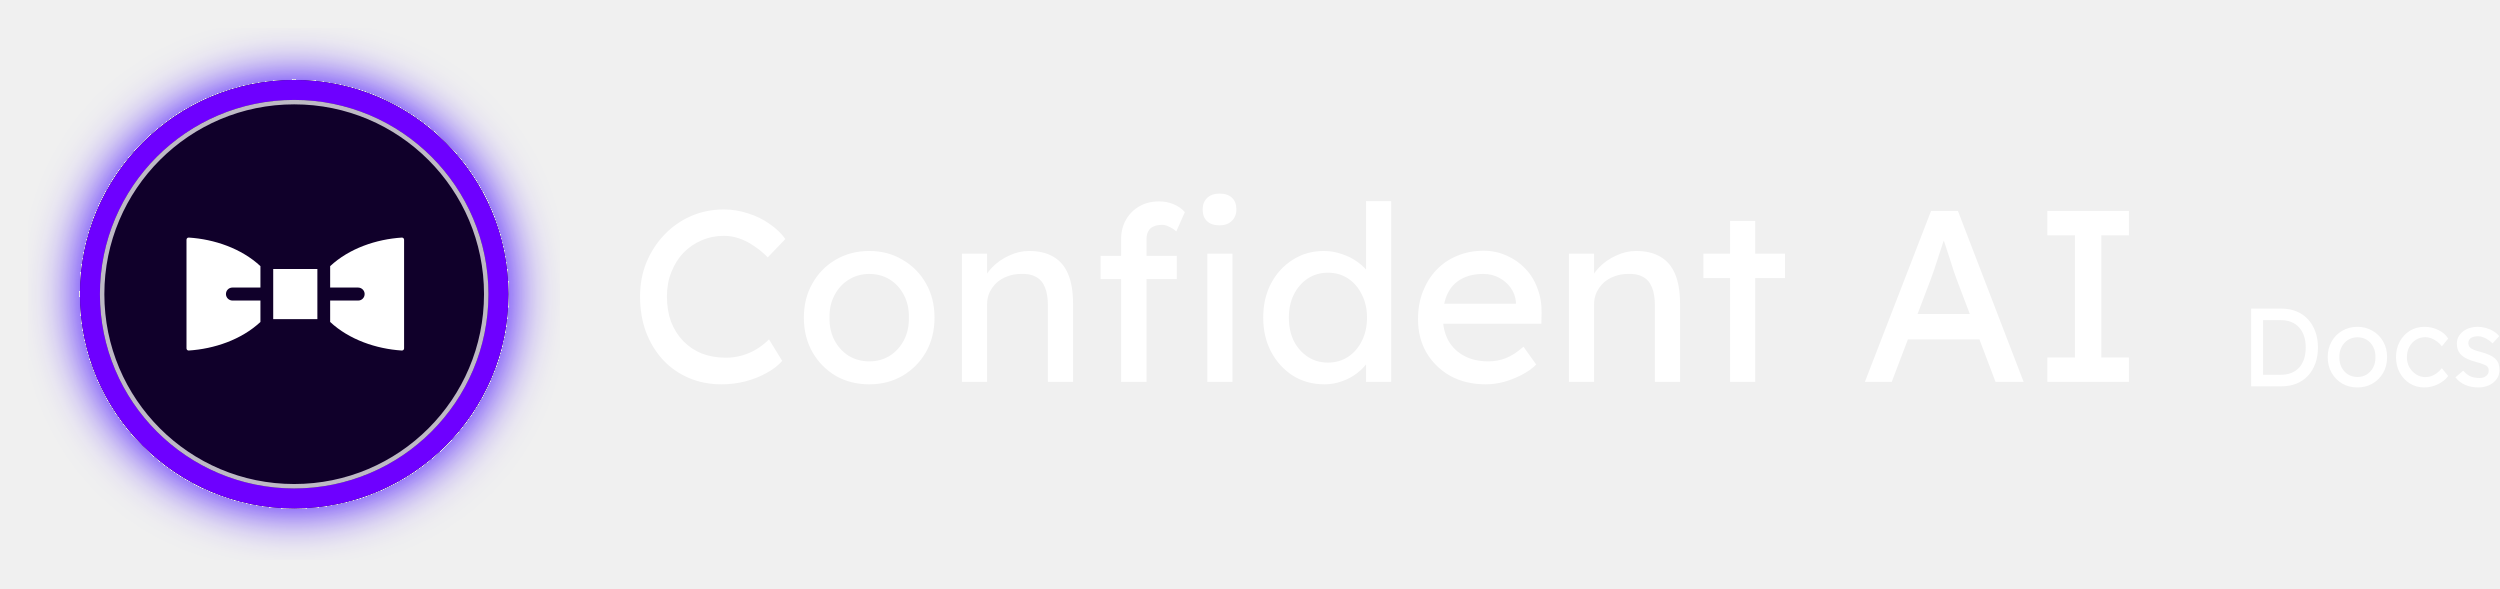
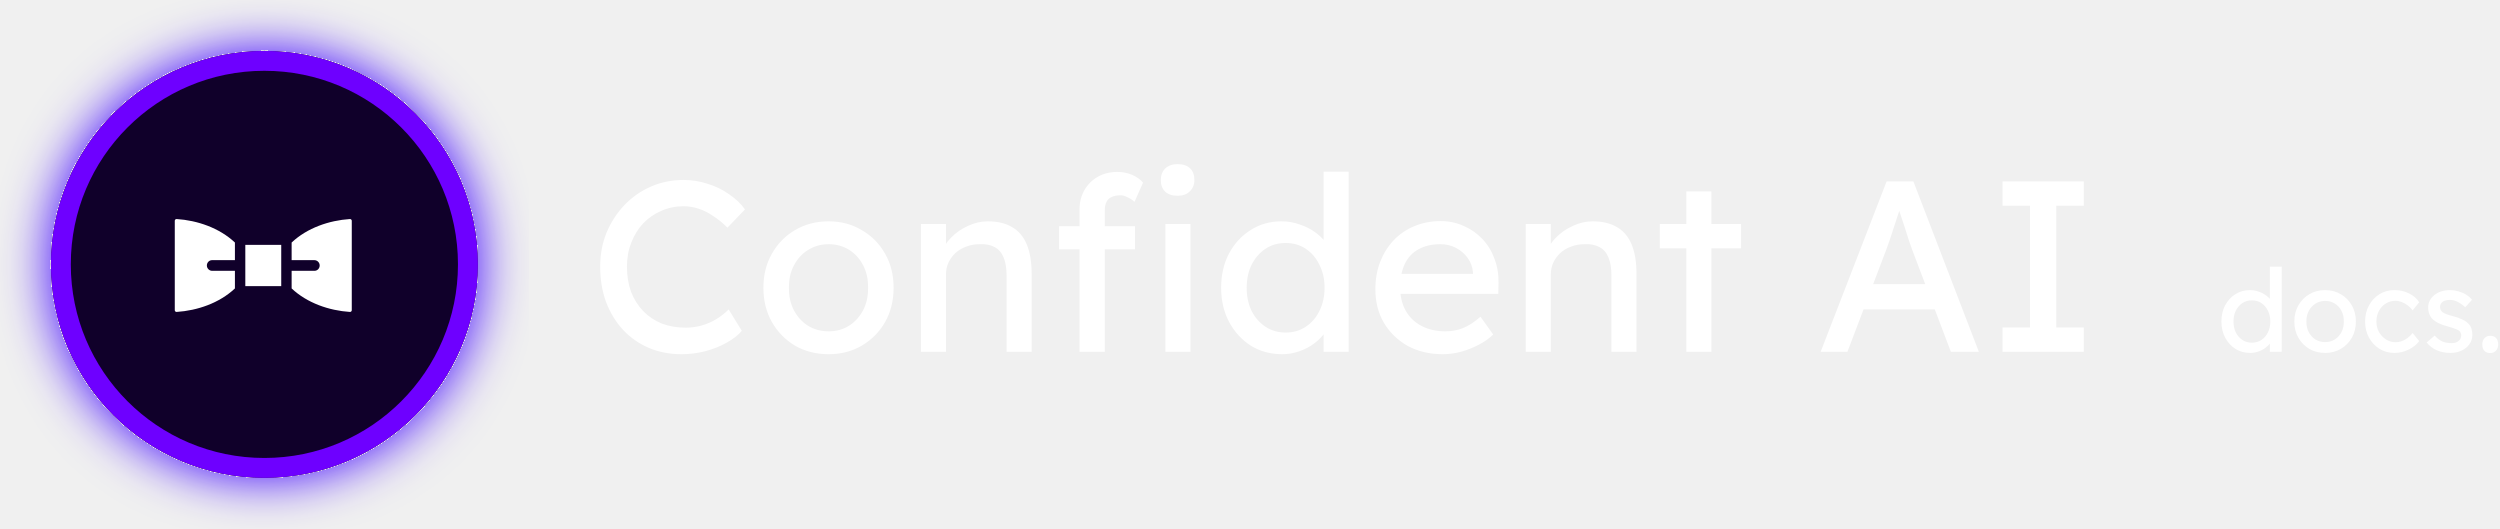
- <svg xmlns="http://www.w3.org/2000/svg" width="1126" height="265" viewBox="0 0 1126 265" fill="none">
-   <g clip-path="url(#clip0_0_1)">
-     <g filter="url(#filter0_d_0_1)">
-       <path d="M229 132.5C229 79.204 185.795 36 132.5 36C79.204 36 36 79.204 36 132.5C36 185.795 79.204 229 132.5 229C185.795 229 229 185.795 229 132.5Z" fill="#10002A" />
-       <path d="M224.5 132.5C224.5 81.69 183.31 40.5 132.5 40.5C81.69 40.5 40.5 81.69 40.5 132.5C40.5 183.31 81.69 224.5 132.5 224.5C183.31 224.5 224.5 183.31 224.5 132.5Z" stroke="#6E00FF" stroke-width="9" />
-     </g>
-     <path d="M84 107.976V156.902C84 157.467 84.471 157.912 85.025 157.876C96.45 157.132 108.67 153.055 117.299 145.009V135.367H104.727C103.176 135.367 101.843 134.154 101.771 132.58C101.695 130.9 103.012 129.516 104.646 129.516H117.299V119.871C108.718 111.868 96.498 107.743 85.025 107.002C84.47 106.966 84 107.411 84 107.976ZM148.701 119.873V129.516H161.272C162.821 129.516 164.155 130.725 164.229 132.298C164.308 133.978 162.989 135.367 161.354 135.367H148.701V145.011C157.282 153.014 169.502 157.139 180.975 157.88C181.53 157.916 182 157.471 182 156.906V107.98C182 107.415 181.53 106.971 180.975 107.006C169.521 107.751 157.315 111.837 148.701 119.873ZM123.055 121.151V143.731H142.945V121.151H123.055Z" fill="white" />
-     <path d="M132.5 219C180.273 219 219 180.273 219 132.5C219 84.727 180.273 46 132.5 46C84.727 46 46 84.727 46 132.5C46 180.273 84.727 219 132.5 219Z" stroke="white" stroke-opacity="0.73" stroke-width="2" />
-     <path d="M325.02 173.1C319.667 173.1 314.753 172.147 310.28 170.24C305.807 168.333 301.92 165.62 298.62 162.1C295.32 158.507 292.753 154.29 290.92 149.45C289.16 144.61 288.28 139.293 288.28 133.5C288.28 128 289.233 122.903 291.14 118.21C293.12 113.443 295.833 109.263 299.28 105.67C302.727 102.077 306.723 99.29 311.27 97.31C315.817 95.33 320.73 94.34 326.01 94.34C329.75 94.34 333.38 94.927 336.9 96.1C340.493 97.2 343.72 98.777 346.58 100.83C349.513 102.81 351.897 105.083 353.73 107.65L345.81 115.9C343.683 113.773 341.52 112.013 339.32 110.62C337.193 109.153 334.993 108.053 332.72 107.32C330.52 106.587 328.283 106.22 326.01 106.22C322.417 106.22 319.043 106.917 315.89 108.31C312.81 109.63 310.097 111.5 307.75 113.92C305.477 116.34 303.68 119.237 302.36 122.61C301.04 125.91 300.38 129.54 300.38 133.5C300.38 137.68 301.003 141.493 302.25 144.94C303.57 148.313 305.403 151.21 307.75 153.63C310.097 156.05 312.883 157.92 316.11 159.24C319.41 160.487 323.04 161.11 327 161.11C329.42 161.11 331.803 160.78 334.15 160.12C336.497 159.46 338.697 158.507 340.75 157.26C342.803 156.013 344.673 154.547 346.36 152.86L352.3 162.54C350.613 164.52 348.303 166.317 345.37 167.93C342.51 169.543 339.283 170.827 335.69 171.78C332.17 172.66 328.613 173.1 325.02 173.1ZM391.538 173.1C385.892 173.1 380.832 171.817 376.358 169.25C371.958 166.61 368.475 163.053 365.908 158.58C363.342 154.033 362.058 148.863 362.058 143.07C362.058 137.277 363.342 132.143 365.908 127.67C368.475 123.123 371.958 119.567 376.358 117C380.832 114.36 385.892 113.04 391.538 113.04C397.112 113.04 402.098 114.36 406.498 117C410.972 119.567 414.492 123.123 417.058 127.67C419.625 132.143 420.908 137.277 420.908 143.07C420.908 148.863 419.625 154.033 417.058 158.58C414.492 163.053 410.972 166.61 406.498 169.25C402.098 171.817 397.112 173.1 391.538 173.1ZM391.538 162.76C394.985 162.76 398.065 161.917 400.778 160.23C403.492 158.47 405.618 156.123 407.158 153.19C408.698 150.183 409.432 146.81 409.358 143.07C409.432 139.257 408.698 135.883 407.158 132.95C405.618 129.943 403.492 127.597 400.778 125.91C398.065 124.223 394.985 123.38 391.538 123.38C388.092 123.38 384.975 124.26 382.188 126.02C379.475 127.707 377.348 130.053 375.808 133.06C374.268 135.993 373.535 139.33 373.608 143.07C373.535 146.81 374.268 150.183 375.808 153.19C377.348 156.123 379.475 158.47 382.188 160.23C384.975 161.917 388.092 162.76 391.538 162.76ZM433.254 172V114.25H444.584V126.13L442.604 127.45C443.337 124.883 444.767 122.537 446.894 120.41C449.021 118.21 451.551 116.45 454.484 115.13C457.417 113.737 460.424 113.04 463.504 113.04C467.904 113.04 471.571 113.92 474.504 115.68C477.437 117.367 479.637 119.97 481.104 123.49C482.571 127.01 483.304 131.447 483.304 136.8V172H471.974V137.57C471.974 134.27 471.534 131.557 470.654 129.43C469.774 127.23 468.417 125.653 466.584 124.7C464.751 123.673 462.477 123.233 459.764 123.38C457.564 123.38 455.547 123.747 453.714 124.48C451.881 125.14 450.267 126.093 448.874 127.34C447.554 128.587 446.491 130.053 445.684 131.74C444.951 133.353 444.584 135.113 444.584 137.02V172H438.974C438.021 172 437.067 172 436.114 172C435.161 172 434.207 172 433.254 172ZM504.944 172V107.76C504.944 104.46 505.677 101.527 507.144 98.96C508.611 96.393 510.627 94.377 513.194 92.91C515.761 91.443 518.731 90.71 522.104 90.71C524.451 90.71 526.651 91.15 528.704 92.03C530.757 92.91 532.407 94.083 533.654 95.55L529.804 104.24C528.851 103.36 527.787 102.663 526.614 102.15C525.514 101.563 524.451 101.27 523.424 101.27C521.884 101.27 520.564 101.527 519.464 102.04C518.437 102.48 517.667 103.213 517.154 104.24C516.641 105.193 516.384 106.367 516.384 107.76V172H510.664C509.711 172 508.757 172 507.804 172C506.851 172 505.897 172 504.944 172ZM495.704 125.69V115.24H530.024V125.69H495.704ZM543.774 172V114.25H555.104V172H543.774ZM549.274 101.49C546.854 101.49 544.984 100.867 543.664 99.62C542.344 98.373 541.684 96.613 541.684 94.34C541.684 92.213 542.344 90.49 543.664 89.17C545.057 87.85 546.927 87.19 549.274 87.19C551.694 87.19 553.564 87.813 554.884 89.06C556.204 90.307 556.864 92.067 556.864 94.34C556.864 96.467 556.167 98.19 554.774 99.51C553.454 100.83 551.621 101.49 549.274 101.49ZM596.563 173.1C591.283 173.1 586.553 171.817 582.373 169.25C578.266 166.61 575.003 163.053 572.583 158.58C570.163 154.033 568.953 148.863 568.953 143.07C568.953 137.277 570.126 132.143 572.473 127.67C574.893 123.123 578.156 119.567 582.263 117C586.369 114.36 591.026 113.04 596.233 113.04C599.093 113.04 601.843 113.517 604.483 114.47C607.196 115.35 609.616 116.597 611.743 118.21C613.869 119.75 615.519 121.473 616.693 123.38C617.939 125.213 618.563 127.083 618.563 128.99L615.263 129.21V90.6H626.593V172H615.263V158.25H617.463C617.463 160.01 616.876 161.77 615.703 163.53C614.529 165.217 612.953 166.793 610.973 168.26C609.066 169.727 606.829 170.9 604.263 171.78C601.769 172.66 599.203 173.1 596.563 173.1ZM598.103 163.31C601.549 163.31 604.593 162.43 607.233 160.67C609.873 158.91 611.926 156.527 613.393 153.52C614.933 150.44 615.703 146.957 615.703 143.07C615.703 139.183 614.933 135.737 613.393 132.73C611.926 129.65 609.873 127.23 607.233 125.47C604.593 123.71 601.549 122.83 598.103 122.83C594.656 122.83 591.613 123.71 588.973 125.47C586.333 127.23 584.243 129.65 582.703 132.73C581.236 135.737 580.503 139.183 580.503 143.07C580.503 146.957 581.236 150.44 582.703 153.52C584.243 156.527 586.333 158.91 588.973 160.67C591.613 162.43 594.656 163.31 598.103 163.31ZM669.14 173.1C663.2 173.1 657.92 171.853 653.3 169.36C648.753 166.793 645.16 163.31 642.52 158.91C639.953 154.51 638.67 149.45 638.67 143.73C638.67 139.183 639.403 135.04 640.87 131.3C642.336 127.56 644.353 124.333 646.92 121.62C649.56 118.833 652.676 116.707 656.27 115.24C659.936 113.7 663.896 112.93 668.15 112.93C671.89 112.93 675.373 113.663 678.6 115.13C681.826 116.523 684.613 118.467 686.96 120.96C689.38 123.453 691.213 126.423 692.46 129.87C693.78 133.243 694.403 136.947 694.33 140.98L694.22 145.82H647.03L644.5 136.8H684.43L682.78 138.67V136.03C682.56 133.61 681.753 131.447 680.36 129.54C678.966 127.633 677.206 126.13 675.08 125.03C672.953 123.93 670.643 123.38 668.15 123.38C664.19 123.38 660.853 124.15 658.14 125.69C655.426 127.157 653.373 129.357 651.98 132.29C650.586 135.15 649.89 138.707 649.89 142.96C649.89 146.993 650.733 150.513 652.42 153.52C654.106 156.453 656.49 158.727 659.57 160.34C662.65 161.953 666.206 162.76 670.24 162.76C673.1 162.76 675.74 162.283 678.16 161.33C680.653 160.377 683.33 158.653 686.19 156.16L691.91 164.19C690.15 165.95 687.986 167.49 685.42 168.81C682.926 170.13 680.25 171.193 677.39 172C674.603 172.733 671.853 173.1 669.14 173.1ZM706.643 172V114.25H717.973V126.13L715.993 127.45C716.726 124.883 718.156 122.537 720.283 120.41C722.409 118.21 724.939 116.45 727.873 115.13C730.806 113.737 733.813 113.04 736.893 113.04C741.293 113.04 744.959 113.92 747.893 115.68C750.826 117.367 753.026 119.97 754.493 123.49C755.959 127.01 756.693 131.447 756.693 136.8V172H745.363V137.57C745.363 134.27 744.923 131.557 744.043 129.43C743.163 127.23 741.806 125.653 739.973 124.7C738.139 123.673 735.866 123.233 733.153 123.38C730.953 123.38 728.936 123.747 727.103 124.48C725.269 125.14 723.656 126.093 722.263 127.34C720.943 128.587 719.879 130.053 719.073 131.74C718.339 133.353 717.973 135.113 717.973 137.02V172H712.363C711.409 172 710.456 172 709.503 172C708.549 172 707.596 172 706.643 172ZM779.213 172V99.51H790.543V172H779.213ZM767.223 125.25V114.25H803.963V125.25H767.223ZM839.939 172L869.749 95H881.849L911.439 172H898.789L881.189 125.58C880.969 125.067 880.529 123.82 879.869 121.84C879.283 119.86 878.586 117.66 877.779 115.24C876.973 112.82 876.239 110.62 875.579 108.64C874.919 106.587 874.479 105.267 874.259 104.68L876.789 104.57C876.349 105.817 875.799 107.393 875.139 109.3C874.553 111.207 873.893 113.223 873.159 115.35C872.499 117.477 871.839 119.493 871.179 121.4C870.519 123.233 869.969 124.773 869.529 126.02L852.039 172H839.939ZM853.139 152.86L857.539 141.42H892.519L897.579 152.86H853.139ZM922.131 172V161H934.561V106H922.131V95H958.871V106H946.441V161H958.871V172H922.131Z" fill="white" />
+ <svg xmlns="http://www.w3.org/2000/svg" width="1130" height="239" viewBox="0 0 1130 239" fill="none">
+   <path d="M308.02 160.1C302.667 160.1 297.753 159.147 293.28 157.24C288.807 155.333 284.92 152.62 281.62 149.1C278.32 145.507 275.753 141.29 273.92 136.45C272.16 131.61 271.28 126.293 271.28 120.5C271.28 115 272.233 109.903 274.14 105.21C276.12 100.443 278.833 96.263 282.28 92.67C285.727 89.077 289.723 86.29 294.27 84.31C298.817 82.33 303.73 81.34 309.01 81.34C312.75 81.34 316.38 81.927 319.9 83.1C323.493 84.2 326.72 85.777 329.58 87.83C332.513 89.81 334.897 92.083 336.73 94.65L328.81 102.9C326.683 100.773 324.52 99.013 322.32 97.62C320.193 96.153 317.993 95.053 315.72 94.32C313.52 93.587 311.283 93.22 309.01 93.22C305.417 93.22 302.043 93.917 298.89 95.31C295.81 96.63 293.097 98.5 290.75 100.92C288.477 103.34 286.68 106.237 285.36 109.61C284.04 112.91 283.38 116.54 283.38 120.5C283.38 124.68 284.003 128.493 285.25 131.94C286.57 135.313 288.403 138.21 290.75 140.63C293.097 143.05 295.883 144.92 299.11 146.24C302.41 147.487 306.04 148.11 310 148.11C312.42 148.11 314.803 147.78 317.15 147.12C319.497 146.46 321.697 145.507 323.75 144.26C325.803 143.013 327.673 141.547 329.36 139.86L335.3 149.54C333.613 151.52 331.303 153.317 328.37 154.93C325.51 156.543 322.283 157.827 318.69 158.78C315.17 159.66 311.613 160.1 308.02 160.1ZM374.538 160.1C368.892 160.1 363.832 158.817 359.358 156.25C354.958 153.61 351.475 150.053 348.908 145.58C346.342 141.033 345.058 135.863 345.058 130.07C345.058 124.277 346.342 119.143 348.908 114.67C351.475 110.123 354.958 106.567 359.358 104C363.832 101.36 368.892 100.04 374.538 100.04C380.112 100.04 385.098 101.36 389.498 104C393.972 106.567 397.492 110.123 400.058 114.67C402.625 119.143 403.908 124.277 403.908 130.07C403.908 135.863 402.625 141.033 400.058 145.58C397.492 150.053 393.972 153.61 389.498 156.25C385.098 158.817 380.112 160.1 374.538 160.1ZM374.538 149.76C377.985 149.76 381.065 148.917 383.778 147.23C386.492 145.47 388.618 143.123 390.158 140.19C391.698 137.183 392.432 133.81 392.358 130.07C392.432 126.257 391.698 122.883 390.158 119.95C388.618 116.943 386.492 114.597 383.778 112.91C381.065 111.223 377.985 110.38 374.538 110.38C371.092 110.38 367.975 111.26 365.188 113.02C362.475 114.707 360.348 117.053 358.808 120.06C357.268 122.993 356.535 126.33 356.608 130.07C356.535 133.81 357.268 137.183 358.808 140.19C360.348 143.123 362.475 145.47 365.188 147.23C367.975 148.917 371.092 149.76 374.538 149.76ZM416.254 159V101.25H427.584V113.13L425.604 114.45C426.337 111.883 427.767 109.537 429.894 107.41C432.021 105.21 434.551 103.45 437.484 102.13C440.417 100.737 443.424 100.04 446.504 100.04C450.904 100.04 454.571 100.92 457.504 102.68C460.437 104.367 462.637 106.97 464.104 110.49C465.571 114.01 466.304 118.447 466.304 123.8V159H454.974V124.57C454.974 121.27 454.534 118.557 453.654 116.43C452.774 114.23 451.417 112.653 449.584 111.7C447.751 110.673 445.477 110.233 442.764 110.38C440.564 110.38 438.547 110.747 436.714 111.48C434.881 112.14 433.267 113.093 431.874 114.34C430.554 115.587 429.491 117.053 428.684 118.74C427.951 120.353 427.584 122.113 427.584 124.02V159H421.974C421.021 159 420.067 159 419.114 159C418.161 159 417.207 159 416.254 159ZM487.944 159V94.76C487.944 91.46 488.677 88.527 490.144 85.96C491.611 83.393 493.627 81.377 496.194 79.91C498.761 78.443 501.731 77.71 505.104 77.71C507.451 77.71 509.651 78.15 511.704 79.03C513.757 79.91 515.407 81.083 516.654 82.55L512.804 91.24C511.851 90.36 510.787 89.663 509.614 89.15C508.514 88.563 507.451 88.27 506.424 88.27C504.884 88.27 503.564 88.527 502.464 89.04C501.437 89.48 500.667 90.213 500.154 91.24C499.641 92.193 499.384 93.367 499.384 94.76V159H493.664C492.711 159 491.757 159 490.804 159C489.851 159 488.897 159 487.944 159ZM478.704 112.69V102.24H513.024V112.69H478.704ZM526.774 159V101.25H538.104V159H526.774ZM532.274 88.49C529.854 88.49 527.984 87.867 526.664 86.62C525.344 85.373 524.684 83.613 524.684 81.34C524.684 79.213 525.344 77.49 526.664 76.17C528.057 74.85 529.927 74.19 532.274 74.19C534.694 74.19 536.564 74.813 537.884 76.06C539.204 77.307 539.864 79.067 539.864 81.34C539.864 83.467 539.167 85.19 537.774 86.51C536.454 87.83 534.621 88.49 532.274 88.49ZM579.563 160.1C574.283 160.1 569.553 158.817 565.373 156.25C561.266 153.61 558.003 150.053 555.583 145.58C553.163 141.033 551.953 135.863 551.953 130.07C551.953 124.277 553.126 119.143 555.473 114.67C557.893 110.123 561.156 106.567 565.263 104C569.369 101.36 574.026 100.04 579.233 100.04C582.093 100.04 584.843 100.517 587.483 101.47C590.196 102.35 592.616 103.597 594.743 105.21C596.869 106.75 598.519 108.473 599.693 110.38C600.939 112.213 601.563 114.083 601.563 115.99L598.263 116.21V77.6H609.593V159H598.263V145.25H600.463C600.463 147.01 599.876 148.77 598.703 150.53C597.529 152.217 595.953 153.793 593.973 155.26C592.066 156.727 589.829 157.9 587.263 158.78C584.769 159.66 582.203 160.1 579.563 160.1ZM581.103 150.31C584.549 150.31 587.593 149.43 590.233 147.67C592.873 145.91 594.926 143.527 596.393 140.52C597.933 137.44 598.703 133.957 598.703 130.07C598.703 126.183 597.933 122.737 596.393 119.73C594.926 116.65 592.873 114.23 590.233 112.47C587.593 110.71 584.549 109.83 581.103 109.83C577.656 109.83 574.613 110.71 571.973 112.47C569.333 114.23 567.243 116.65 565.703 119.73C564.236 122.737 563.503 126.183 563.503 130.07C563.503 133.957 564.236 137.44 565.703 140.52C567.243 143.527 569.333 145.91 571.973 147.67C574.613 149.43 577.656 150.31 581.103 150.31ZM652.14 160.1C646.2 160.1 640.92 158.853 636.3 156.36C631.753 153.793 628.16 150.31 625.52 145.91C622.953 141.51 621.67 136.45 621.67 130.73C621.67 126.183 622.403 122.04 623.87 118.3C625.336 114.56 627.353 111.333 629.92 108.62C632.56 105.833 635.676 103.707 639.27 102.24C642.936 100.7 646.896 99.93 651.15 99.93C654.89 99.93 658.373 100.663 661.6 102.13C664.826 103.523 667.613 105.467 669.96 107.96C672.38 110.453 674.213 113.423 675.46 116.87C676.78 120.243 677.403 123.947 677.33 127.98L677.22 132.82H630.03L627.5 123.8H667.43L665.78 125.67V123.03C665.56 120.61 664.753 118.447 663.36 116.54C661.966 114.633 660.206 113.13 658.08 112.03C655.953 110.93 653.643 110.38 651.15 110.38C647.19 110.38 643.853 111.15 641.14 112.69C638.426 114.157 636.373 116.357 634.98 119.29C633.586 122.15 632.89 125.707 632.89 129.96C632.89 133.993 633.733 137.513 635.42 140.52C637.106 143.453 639.49 145.727 642.57 147.34C645.65 148.953 649.206 149.76 653.24 149.76C656.1 149.76 658.74 149.283 661.16 148.33C663.653 147.377 666.33 145.653 669.19 143.16L674.91 151.19C673.15 152.95 670.986 154.49 668.42 155.81C665.926 157.13 663.25 158.193 660.39 159C657.603 159.733 654.853 160.1 652.14 160.1ZM689.643 159V101.25H700.973V113.13L698.993 114.45C699.726 111.883 701.156 109.537 703.283 107.41C705.409 105.21 707.939 103.45 710.873 102.13C713.806 100.737 716.813 100.04 719.893 100.04C724.293 100.04 727.959 100.92 730.893 102.68C733.826 104.367 736.026 106.97 737.493 110.49C738.959 114.01 739.693 118.447 739.693 123.8V159H728.363V124.57C728.363 121.27 727.923 118.557 727.043 116.43C726.163 114.23 724.806 112.653 722.973 111.7C721.139 110.673 718.866 110.233 716.153 110.38C713.953 110.38 711.936 110.747 710.103 111.48C708.269 112.14 706.656 113.093 705.263 114.34C703.943 115.587 702.879 117.053 702.073 118.74C701.339 120.353 700.973 122.113 700.973 124.02V159H695.363C694.409 159 693.456 159 692.503 159C691.549 159 690.596 159 689.643 159ZM762.213 159V86.51H773.543V159H762.213ZM750.223 112.25V101.25H786.963V112.25H750.223ZM822.939 159L852.749 82H864.849L894.439 159H881.789L864.189 112.58C863.969 112.067 863.529 110.82 862.869 108.84C862.283 106.86 861.586 104.66 860.779 102.24C859.973 99.82 859.239 97.62 858.579 95.64C857.919 93.587 857.479 92.267 857.259 91.68L859.789 91.57C859.349 92.817 858.799 94.393 858.139 96.3C857.553 98.207 856.893 100.223 856.159 102.35C855.499 104.477 854.839 106.493 854.179 108.4C853.519 110.233 852.969 111.773 852.529 113.02L835.039 159H822.939ZM836.139 139.86L840.539 128.42H875.519L880.579 139.86H836.139ZM905.131 159V148H917.561V93H905.131V82H941.871V93H929.441V148H941.871V159H905.131Z" fill="white" />
+   <path d="M1017.13 159.52C1014.64 159.52 1012.4 158.913 1010.42 157.7C1008.48 156.452 1006.94 154.771 1005.8 152.656C1004.65 150.507 1004.08 148.063 1004.08 145.324C1004.08 142.585 1004.63 140.159 1005.74 138.044C1006.89 135.895 1008.43 134.213 1010.37 133C1012.31 131.752 1014.51 131.128 1016.98 131.128C1018.33 131.128 1019.63 131.353 1020.88 131.804C1022.16 132.22 1023.3 132.809 1024.31 133.572C1025.31 134.3 1026.09 135.115 1026.65 136.016C1027.24 136.883 1027.53 137.767 1027.53 138.668L1025.97 138.772V120.52H1031.33V159H1025.97V152.5H1027.01C1027.01 153.332 1026.73 154.164 1026.18 154.996C1025.63 155.793 1024.88 156.539 1023.94 157.232C1023.04 157.925 1021.99 158.48 1020.77 158.896C1019.59 159.312 1018.38 159.52 1017.13 159.52ZM1017.86 154.892C1019.49 154.892 1020.93 154.476 1022.18 153.644C1023.42 152.812 1024.39 151.685 1025.09 150.264C1025.82 148.808 1026.18 147.161 1026.18 145.324C1026.18 143.487 1025.82 141.857 1025.09 140.436C1024.39 138.98 1023.42 137.836 1022.18 137.004C1020.93 136.172 1019.49 135.756 1017.86 135.756C1016.23 135.756 1014.79 136.172 1013.54 137.004C1012.3 137.836 1011.31 138.98 1010.58 140.436C1009.89 141.857 1009.54 143.487 1009.54 145.324C1009.54 147.161 1009.89 148.808 1010.58 150.264C1011.31 151.685 1012.3 152.812 1013.54 153.644C1014.79 154.476 1016.23 154.892 1017.86 154.892ZM1050.97 159.52C1048.3 159.52 1045.91 158.913 1043.8 157.7C1041.72 156.452 1040.07 154.771 1038.86 152.656C1037.64 150.507 1037.04 148.063 1037.04 145.324C1037.04 142.585 1037.64 140.159 1038.86 138.044C1040.07 135.895 1041.72 134.213 1043.8 133C1045.91 131.752 1048.3 131.128 1050.97 131.128C1053.61 131.128 1055.97 131.752 1058.05 133C1060.16 134.213 1061.82 135.895 1063.04 138.044C1064.25 140.159 1064.86 142.585 1064.86 145.324C1064.86 148.063 1064.25 150.507 1063.04 152.656C1061.82 154.771 1060.16 156.452 1058.05 157.7C1055.97 158.913 1053.61 159.52 1050.97 159.52ZM1050.97 154.632C1052.6 154.632 1054.06 154.233 1055.34 153.436C1056.62 152.604 1057.63 151.495 1058.36 150.108C1059.09 148.687 1059.43 147.092 1059.4 145.324C1059.43 143.521 1059.09 141.927 1058.36 140.54C1057.63 139.119 1056.62 138.009 1055.34 137.212C1054.06 136.415 1052.6 136.016 1050.97 136.016C1049.34 136.016 1047.87 136.432 1046.55 137.264C1045.27 138.061 1044.27 139.171 1043.54 140.592C1042.81 141.979 1042.46 143.556 1042.5 145.324C1042.46 147.092 1042.81 148.687 1043.54 150.108C1044.27 151.495 1045.27 152.604 1046.55 153.436C1047.87 154.233 1049.34 154.632 1050.97 154.632ZM1082.29 159.52C1079.76 159.52 1077.49 158.896 1075.48 157.648C1073.5 156.4 1071.92 154.701 1070.75 152.552C1069.6 150.403 1069.03 147.993 1069.03 145.324C1069.03 142.655 1069.6 140.245 1070.75 138.096C1071.92 135.947 1073.5 134.248 1075.48 133C1077.49 131.752 1079.76 131.128 1082.29 131.128C1084.72 131.128 1086.92 131.631 1088.89 132.636C1090.9 133.607 1092.43 134.941 1093.47 136.64L1090.51 140.28C1089.95 139.483 1089.24 138.755 1088.37 138.096C1087.51 137.437 1086.59 136.917 1085.62 136.536C1084.65 136.155 1083.71 135.964 1082.81 135.964C1081.15 135.964 1079.65 136.38 1078.34 137.212C1077.05 138.009 1076.03 139.119 1075.27 140.54C1074.51 141.961 1074.13 143.556 1074.13 145.324C1074.13 147.092 1074.52 148.687 1075.32 150.108C1076.12 151.495 1077.18 152.604 1078.49 153.436C1079.81 154.268 1081.27 154.684 1082.86 154.684C1083.8 154.684 1084.7 154.528 1085.57 154.216C1086.47 153.904 1087.33 153.436 1088.17 152.812C1089 152.188 1089.78 151.425 1090.51 150.524L1093.47 154.164C1092.36 155.724 1090.77 157.007 1088.69 158.012C1086.64 159.017 1084.51 159.52 1082.29 159.52ZM1107.62 159.52C1105.33 159.52 1103.27 159.121 1101.43 158.324C1099.6 157.527 1098.07 156.348 1096.86 154.788L1100.5 151.668C1101.54 152.881 1102.66 153.765 1103.88 154.32C1105.13 154.84 1106.53 155.1 1108.09 155.1C1108.71 155.1 1109.29 155.031 1109.81 154.892C1110.36 154.719 1110.83 154.476 1111.21 154.164C1111.63 153.852 1111.94 153.488 1112.15 153.072C1112.35 152.621 1112.46 152.136 1112.46 151.616C1112.46 150.715 1112.13 149.987 1111.47 149.432C1111.12 149.189 1110.57 148.929 1109.81 148.652C1109.08 148.34 1108.12 148.028 1106.95 147.716C1104.93 147.196 1103.29 146.607 1102.01 145.948C1100.72 145.289 1099.73 144.544 1099.04 143.712C1098.52 143.053 1098.14 142.343 1097.9 141.58C1097.65 140.783 1097.53 139.916 1097.53 138.98C1097.53 137.836 1097.78 136.796 1098.26 135.86C1098.78 134.889 1099.47 134.057 1100.34 133.364C1101.24 132.636 1102.28 132.081 1103.46 131.7C1104.67 131.319 1105.96 131.128 1107.31 131.128C1108.59 131.128 1109.86 131.301 1111.11 131.648C1112.39 131.995 1113.57 132.497 1114.64 133.156C1115.72 133.815 1116.62 134.595 1117.35 135.496L1114.28 138.876C1113.62 138.217 1112.89 137.645 1112.09 137.16C1111.33 136.64 1110.55 136.241 1109.75 135.964C1108.96 135.687 1108.23 135.548 1107.57 135.548C1106.84 135.548 1106.18 135.617 1105.59 135.756C1105 135.895 1104.5 136.103 1104.09 136.38C1103.7 136.657 1103.41 137.004 1103.2 137.42C1102.99 137.836 1102.89 138.304 1102.89 138.824C1102.92 139.275 1103.03 139.708 1103.2 140.124C1103.41 140.505 1103.69 140.835 1104.03 141.112C1104.41 141.389 1104.99 141.684 1105.75 141.996C1106.51 142.308 1107.48 142.603 1108.66 142.88C1110.39 143.331 1111.82 143.833 1112.93 144.388C1114.07 144.908 1114.97 145.515 1115.63 146.208C1116.32 146.867 1116.81 147.629 1117.09 148.496C1117.36 149.363 1117.5 150.333 1117.5 151.408C1117.5 152.968 1117.05 154.372 1116.15 155.62C1115.28 156.833 1114.1 157.787 1112.61 158.48C1111.12 159.173 1109.46 159.52 1107.62 159.52ZM1125.59 159.572C1124.44 159.572 1123.56 159.243 1122.94 158.584C1122.31 157.891 1122 156.92 1122 155.672C1122 154.528 1122.33 153.592 1122.99 152.864C1123.65 152.136 1124.51 151.772 1125.59 151.772C1126.73 151.772 1127.62 152.119 1128.24 152.812C1128.86 153.471 1129.18 154.424 1129.18 155.672C1129.18 156.816 1128.85 157.752 1128.19 158.48C1127.53 159.208 1126.66 159.572 1125.59 159.572Z" fill="white" />
+   <g filter="url(#filter0_d_0_1)">
+     <path d="M216 119.5C216 66.204 172.795 23 119.5 23C66.204 23 23 66.204 23 119.5C23 172.795 66.204 216 119.5 216C172.795 216 216 172.795 216 119.5Z" fill="#10002A" />
+     <path d="M211.5 119.5C211.5 68.69 170.31 27.5 119.5 27.5C68.69 27.5 27.5 68.69 27.5 119.5C27.5 170.31 68.69 211.5 119.5 211.5C170.31 211.5 211.5 170.31 211.5 119.5Z" stroke="#6E00FF" stroke-width="9" />
  </g>
-   <path d="M1013.9 174V139H1027.6C1030.1 139 1032.35 139.417 1034.35 140.25C1036.38 141.083 1038.12 142.283 1039.55 143.85C1040.98 145.417 1042.08 147.267 1042.85 149.4C1043.62 151.533 1044 153.9 1044 156.5C1044 159.1 1043.62 161.483 1042.85 163.65C1042.08 165.783 1040.98 167.633 1039.55 169.2C1038.15 170.733 1036.43 171.917 1034.4 172.75C1032.37 173.583 1030.1 174 1027.6 174H1013.9ZM1019.3 169.35L1019.15 168.8H1027.35C1029.12 168.8 1030.68 168.517 1032.05 167.95C1033.45 167.383 1034.62 166.583 1035.55 165.55C1036.52 164.483 1037.25 163.183 1037.75 161.65C1038.25 160.117 1038.5 158.4 1038.5 156.5C1038.5 154.6 1038.25 152.9 1037.75 151.4C1037.25 149.867 1036.52 148.567 1035.55 147.5C1034.58 146.433 1033.42 145.617 1032.05 145.05C1030.68 144.483 1029.12 144.2 1027.35 144.2H1019L1019.3 143.75V169.35ZM1061.8 174.5C1059.24 174.5 1056.94 173.917 1054.9 172.75C1052.9 171.55 1051.32 169.933 1050.15 167.9C1048.99 165.833 1048.4 163.483 1048.4 160.85C1048.4 158.217 1048.99 155.883 1050.15 153.85C1051.32 151.783 1052.9 150.167 1054.9 149C1056.94 147.8 1059.24 147.2 1061.8 147.2C1064.34 147.2 1066.6 147.8 1068.6 149C1070.64 150.167 1072.24 151.783 1073.4 153.85C1074.57 155.883 1075.15 158.217 1075.15 160.85C1075.15 163.483 1074.57 165.833 1073.4 167.9C1072.24 169.933 1070.64 171.55 1068.6 172.75C1066.6 173.917 1064.34 174.5 1061.8 174.5ZM1061.8 169.8C1063.37 169.8 1064.77 169.417 1066 168.65C1067.24 167.85 1068.2 166.783 1068.9 165.45C1069.6 164.083 1069.94 162.55 1069.9 160.85C1069.94 159.117 1069.6 157.583 1068.9 156.25C1068.2 154.883 1067.24 153.817 1066 153.05C1064.77 152.283 1063.37 151.9 1061.8 151.9C1060.24 151.9 1058.82 152.3 1057.55 153.1C1056.32 153.867 1055.35 154.933 1054.65 156.3C1053.95 157.633 1053.62 159.15 1053.65 160.85C1053.62 162.55 1053.95 164.083 1054.65 165.45C1055.35 166.783 1056.32 167.85 1057.55 168.65C1058.82 169.417 1060.24 169.8 1061.8 169.8ZM1091.91 174.5C1089.48 174.5 1087.3 173.9 1085.36 172.7C1083.46 171.5 1081.95 169.867 1080.81 167.8C1079.71 165.733 1079.16 163.417 1079.16 160.85C1079.16 158.283 1079.71 155.967 1080.81 153.9C1081.95 151.833 1083.46 150.2 1085.36 149C1087.3 147.8 1089.48 147.2 1091.91 147.2C1094.25 147.2 1096.36 147.683 1098.26 148.65C1100.2 149.583 1101.66 150.867 1102.66 152.5L1099.81 156C1099.28 155.233 1098.6 154.533 1097.76 153.9C1096.93 153.267 1096.05 152.767 1095.11 152.4C1094.18 152.033 1093.28 151.85 1092.41 151.85C1090.81 151.85 1089.38 152.25 1088.11 153.05C1086.88 153.817 1085.9 154.883 1085.16 156.25C1084.43 157.617 1084.06 159.15 1084.06 160.85C1084.06 162.55 1084.45 164.083 1085.21 165.45C1085.98 166.783 1087 167.85 1088.26 168.65C1089.53 169.45 1090.93 169.85 1092.46 169.85C1093.36 169.85 1094.23 169.7 1095.06 169.4C1095.93 169.1 1096.76 168.65 1097.56 168.05C1098.36 167.45 1099.11 166.717 1099.81 165.85L1102.66 169.35C1101.6 170.85 1100.06 172.083 1098.06 173.05C1096.1 174.017 1094.05 174.5 1091.91 174.5ZM1116.27 174.5C1114.07 174.5 1112.09 174.117 1110.32 173.35C1108.56 172.583 1107.09 171.45 1105.92 169.95L1109.42 166.95C1110.42 168.117 1111.51 168.967 1112.67 169.5C1113.87 170 1115.22 170.25 1116.72 170.25C1117.32 170.25 1117.87 170.183 1118.37 170.05C1118.91 169.883 1119.36 169.65 1119.72 169.35C1120.12 169.05 1120.42 168.7 1120.62 168.3C1120.82 167.867 1120.92 167.4 1120.92 166.9C1120.92 166.033 1120.61 165.333 1119.97 164.8C1119.64 164.567 1119.11 164.317 1118.37 164.05C1117.67 163.75 1116.76 163.45 1115.62 163.15C1113.69 162.65 1112.11 162.083 1110.87 161.45C1109.64 160.817 1108.69 160.1 1108.02 159.3C1107.52 158.667 1107.16 157.983 1106.92 157.25C1106.69 156.483 1106.57 155.65 1106.57 154.75C1106.57 153.65 1106.81 152.65 1107.27 151.75C1107.77 150.817 1108.44 150.017 1109.27 149.35C1110.14 148.65 1111.14 148.117 1112.27 147.75C1113.44 147.383 1114.67 147.2 1115.97 147.2C1117.21 147.2 1118.42 147.367 1119.62 147.7C1120.86 148.033 1121.99 148.517 1123.02 149.15C1124.06 149.783 1124.92 150.533 1125.62 151.4L1122.67 154.65C1122.04 154.017 1121.34 153.467 1120.57 153C1119.84 152.5 1119.09 152.117 1118.32 151.85C1117.56 151.583 1116.86 151.45 1116.22 151.45C1115.52 151.45 1114.89 151.517 1114.32 151.65C1113.76 151.783 1113.27 151.983 1112.87 152.25C1112.51 152.517 1112.22 152.85 1112.02 153.25C1111.82 153.65 1111.72 154.1 1111.72 154.6C1111.76 155.033 1111.86 155.45 1112.02 155.85C1112.22 156.217 1112.49 156.533 1112.82 156.8C1113.19 157.067 1113.74 157.35 1114.47 157.65C1115.21 157.95 1116.14 158.233 1117.27 158.5C1118.94 158.933 1120.31 159.417 1121.37 159.95C1122.47 160.45 1123.34 161.033 1123.97 161.7C1124.64 162.333 1125.11 163.067 1125.37 163.9C1125.64 164.733 1125.77 165.667 1125.77 166.7C1125.77 168.2 1125.34 169.55 1124.47 170.75C1123.64 171.917 1122.51 172.833 1121.07 173.5C1119.64 174.167 1118.04 174.5 1116.27 174.5Z" fill="white" />
+   <path d="M79 99.806V140.191C79 140.657 79.384 141.025 79.837 140.995C89.163 140.381 99.139 137.016 106.183 130.374V122.415H95.92C94.654 122.415 93.566 121.414 93.507 120.115C93.445 118.728 94.52 117.586 95.854 117.586H106.183V109.624C99.178 103.018 89.203 99.613 79.837 99.002C79.384 98.972 79 99.339 79 99.806ZM131.817 109.626V117.586H142.079C143.344 117.586 144.433 118.584 144.493 119.882C144.558 121.269 143.481 122.415 142.146 122.415H131.817V130.376C138.822 136.982 148.798 140.387 158.163 140.998C158.616 141.028 159 140.661 159 140.194V99.809C159 99.343 158.616 98.976 158.163 99.005C148.813 99.62 138.849 102.993 131.817 109.626ZM110.882 110.681V129.319H127.118V110.681H110.882Z" fill="white" />
  <defs>
-     <filter id="filter0_d_0_1" x="13" y="13" width="239" height="239" filterUnits="userSpaceOnUse" color-interpolation-filters="sRGB">
+     <filter id="filter0_d_0_1" x="0" y="0" width="239" height="239" filterUnits="userSpaceOnUse" color-interpolation-filters="sRGB">
      <feFlood flood-opacity="0" result="BackgroundImageFix" />
      <feColorMatrix in="SourceAlpha" type="matrix" values="0 0 0 0 0 0 0 0 0 0 0 0 0 0 0 0 0 0 127 0" result="hardAlpha" />
      <feOffset />
      <feGaussianBlur stdDeviation="11.5" />
      <feComposite in2="hardAlpha" operator="out" />
      <feColorMatrix type="matrix" values="0 0 0 0 0.233 0 0 0 0 0 0 0 0 0 1 0 0 0 1 0" />
      <feBlend mode="normal" in2="BackgroundImageFix" result="effect1_dropShadow_0_1" />
      <feBlend mode="normal" in="SourceGraphic" in2="effect1_dropShadow_0_1" result="shape" />
    </filter>
-     <clipPath id="clip0_0_1">
-       <rect width="967" height="265" fill="white" />
-     </clipPath>
  </defs>
</svg>
